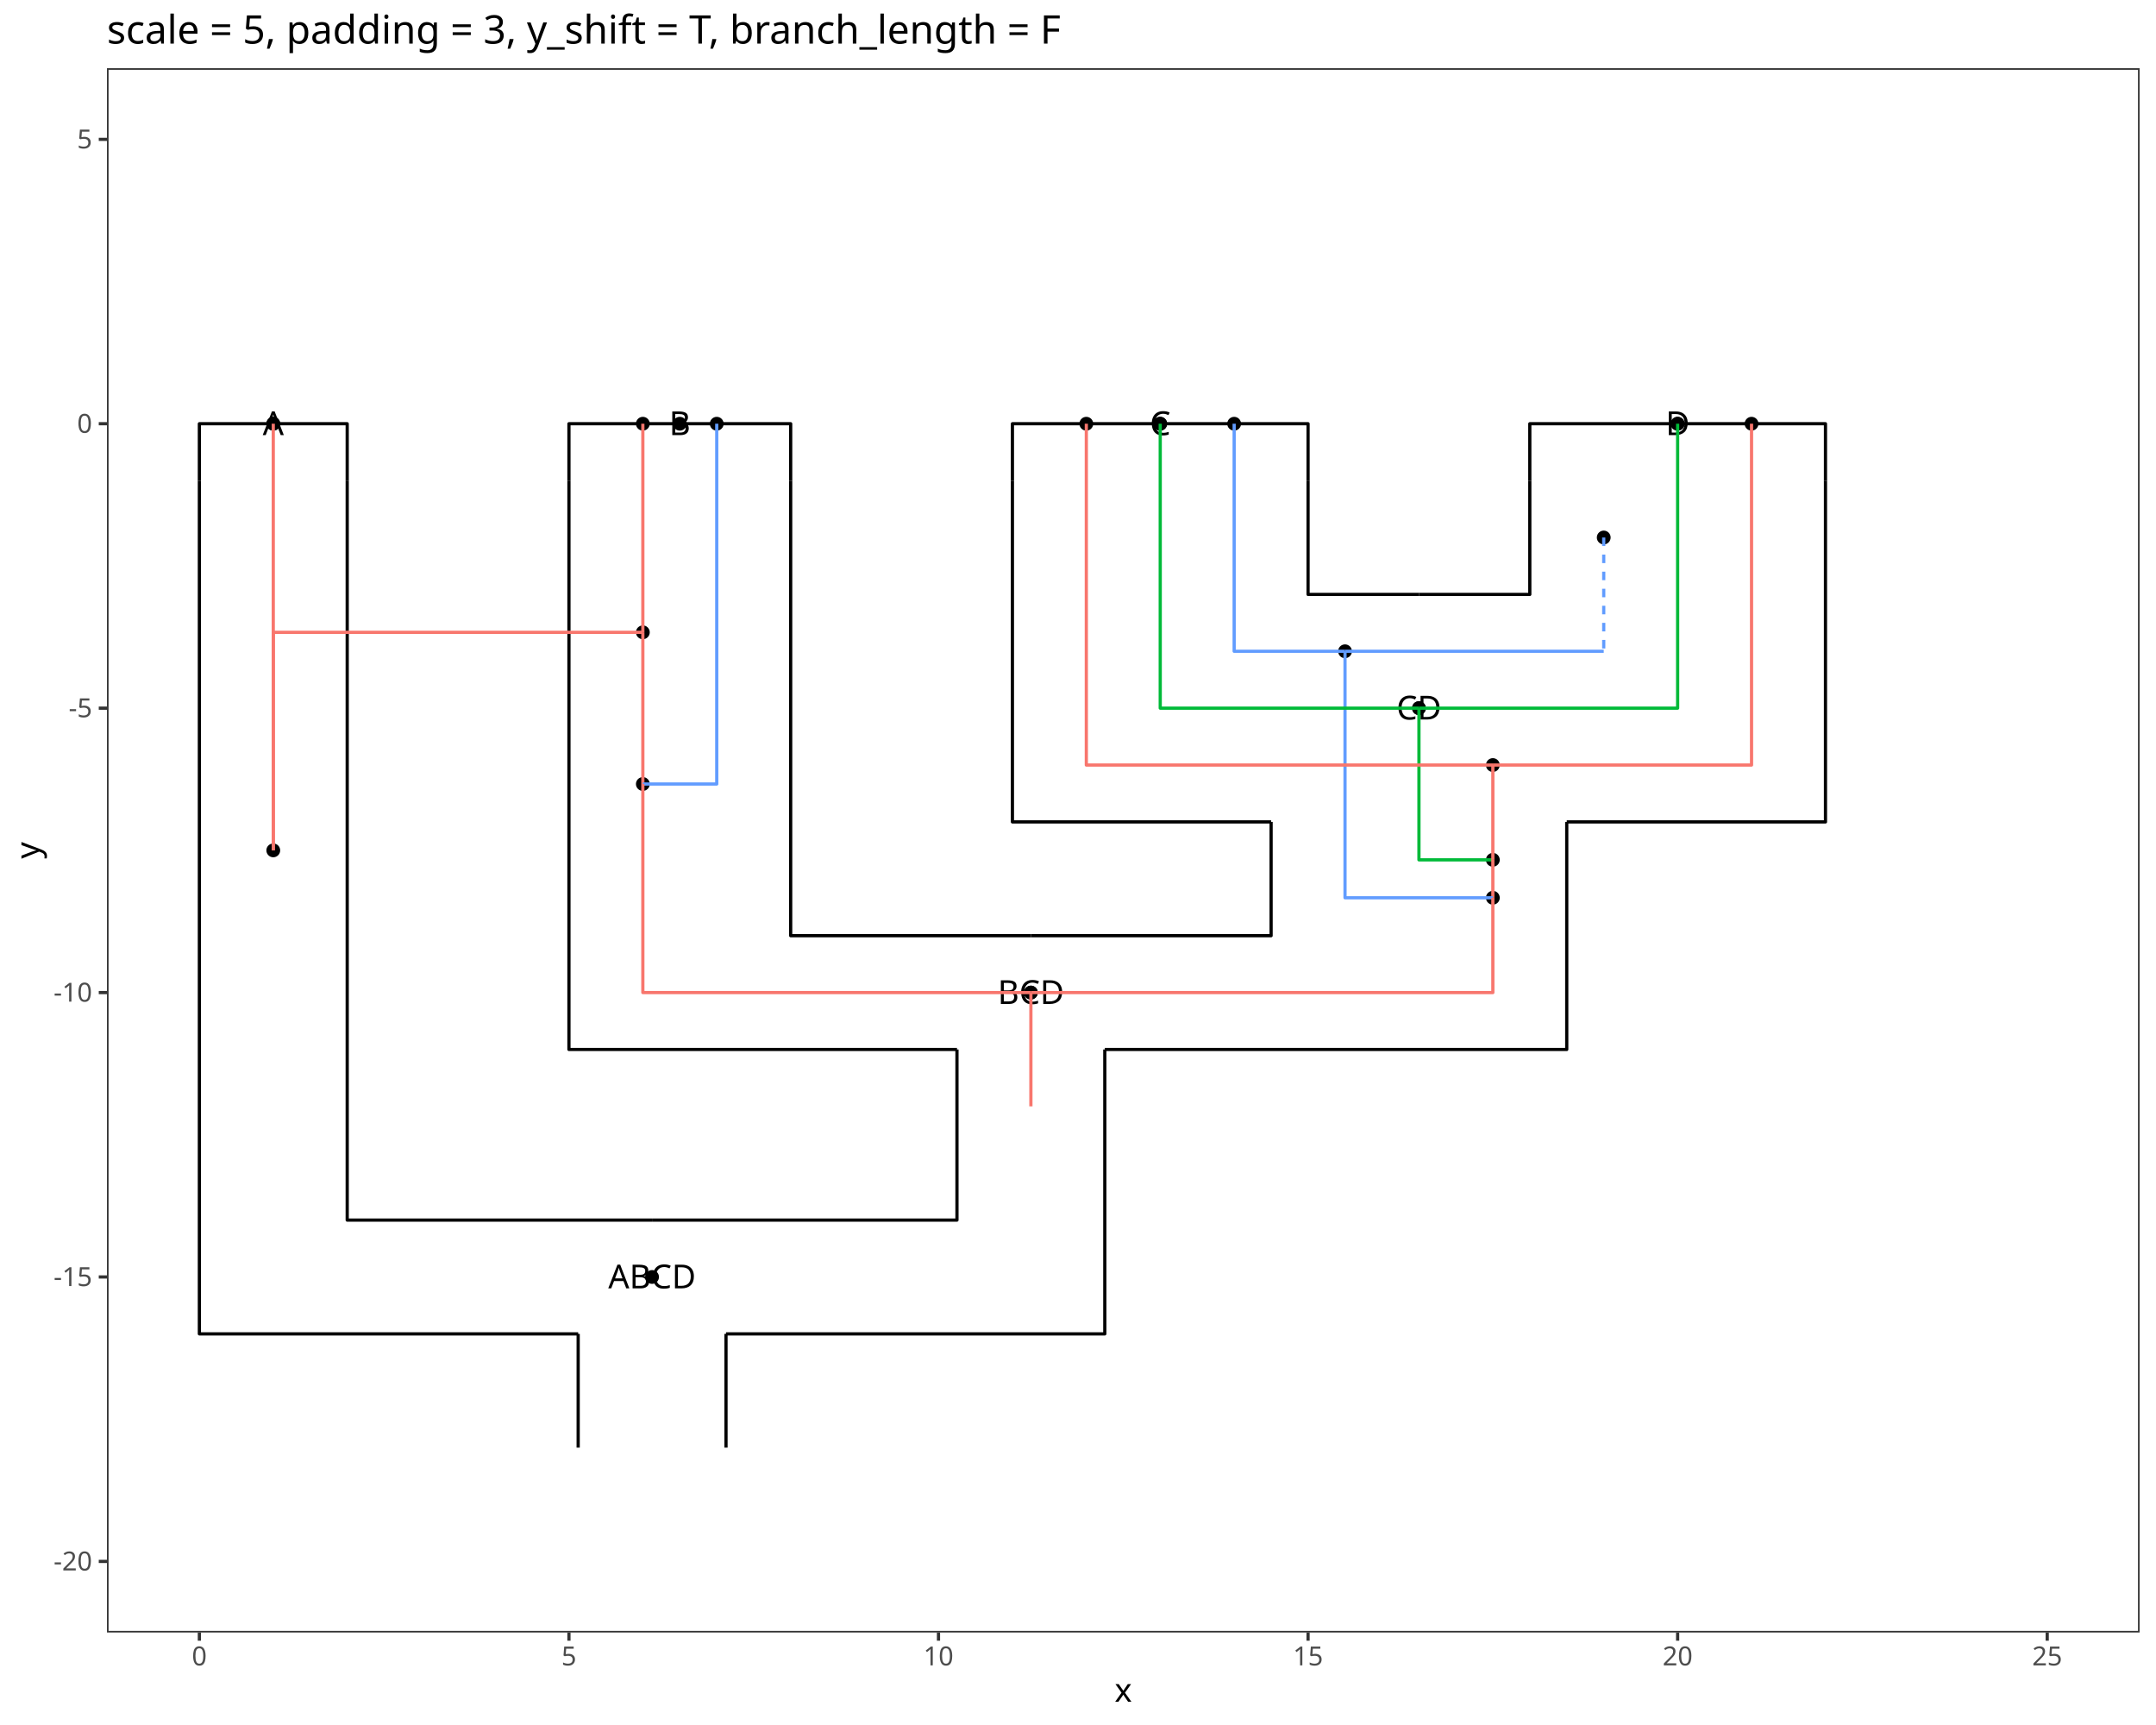
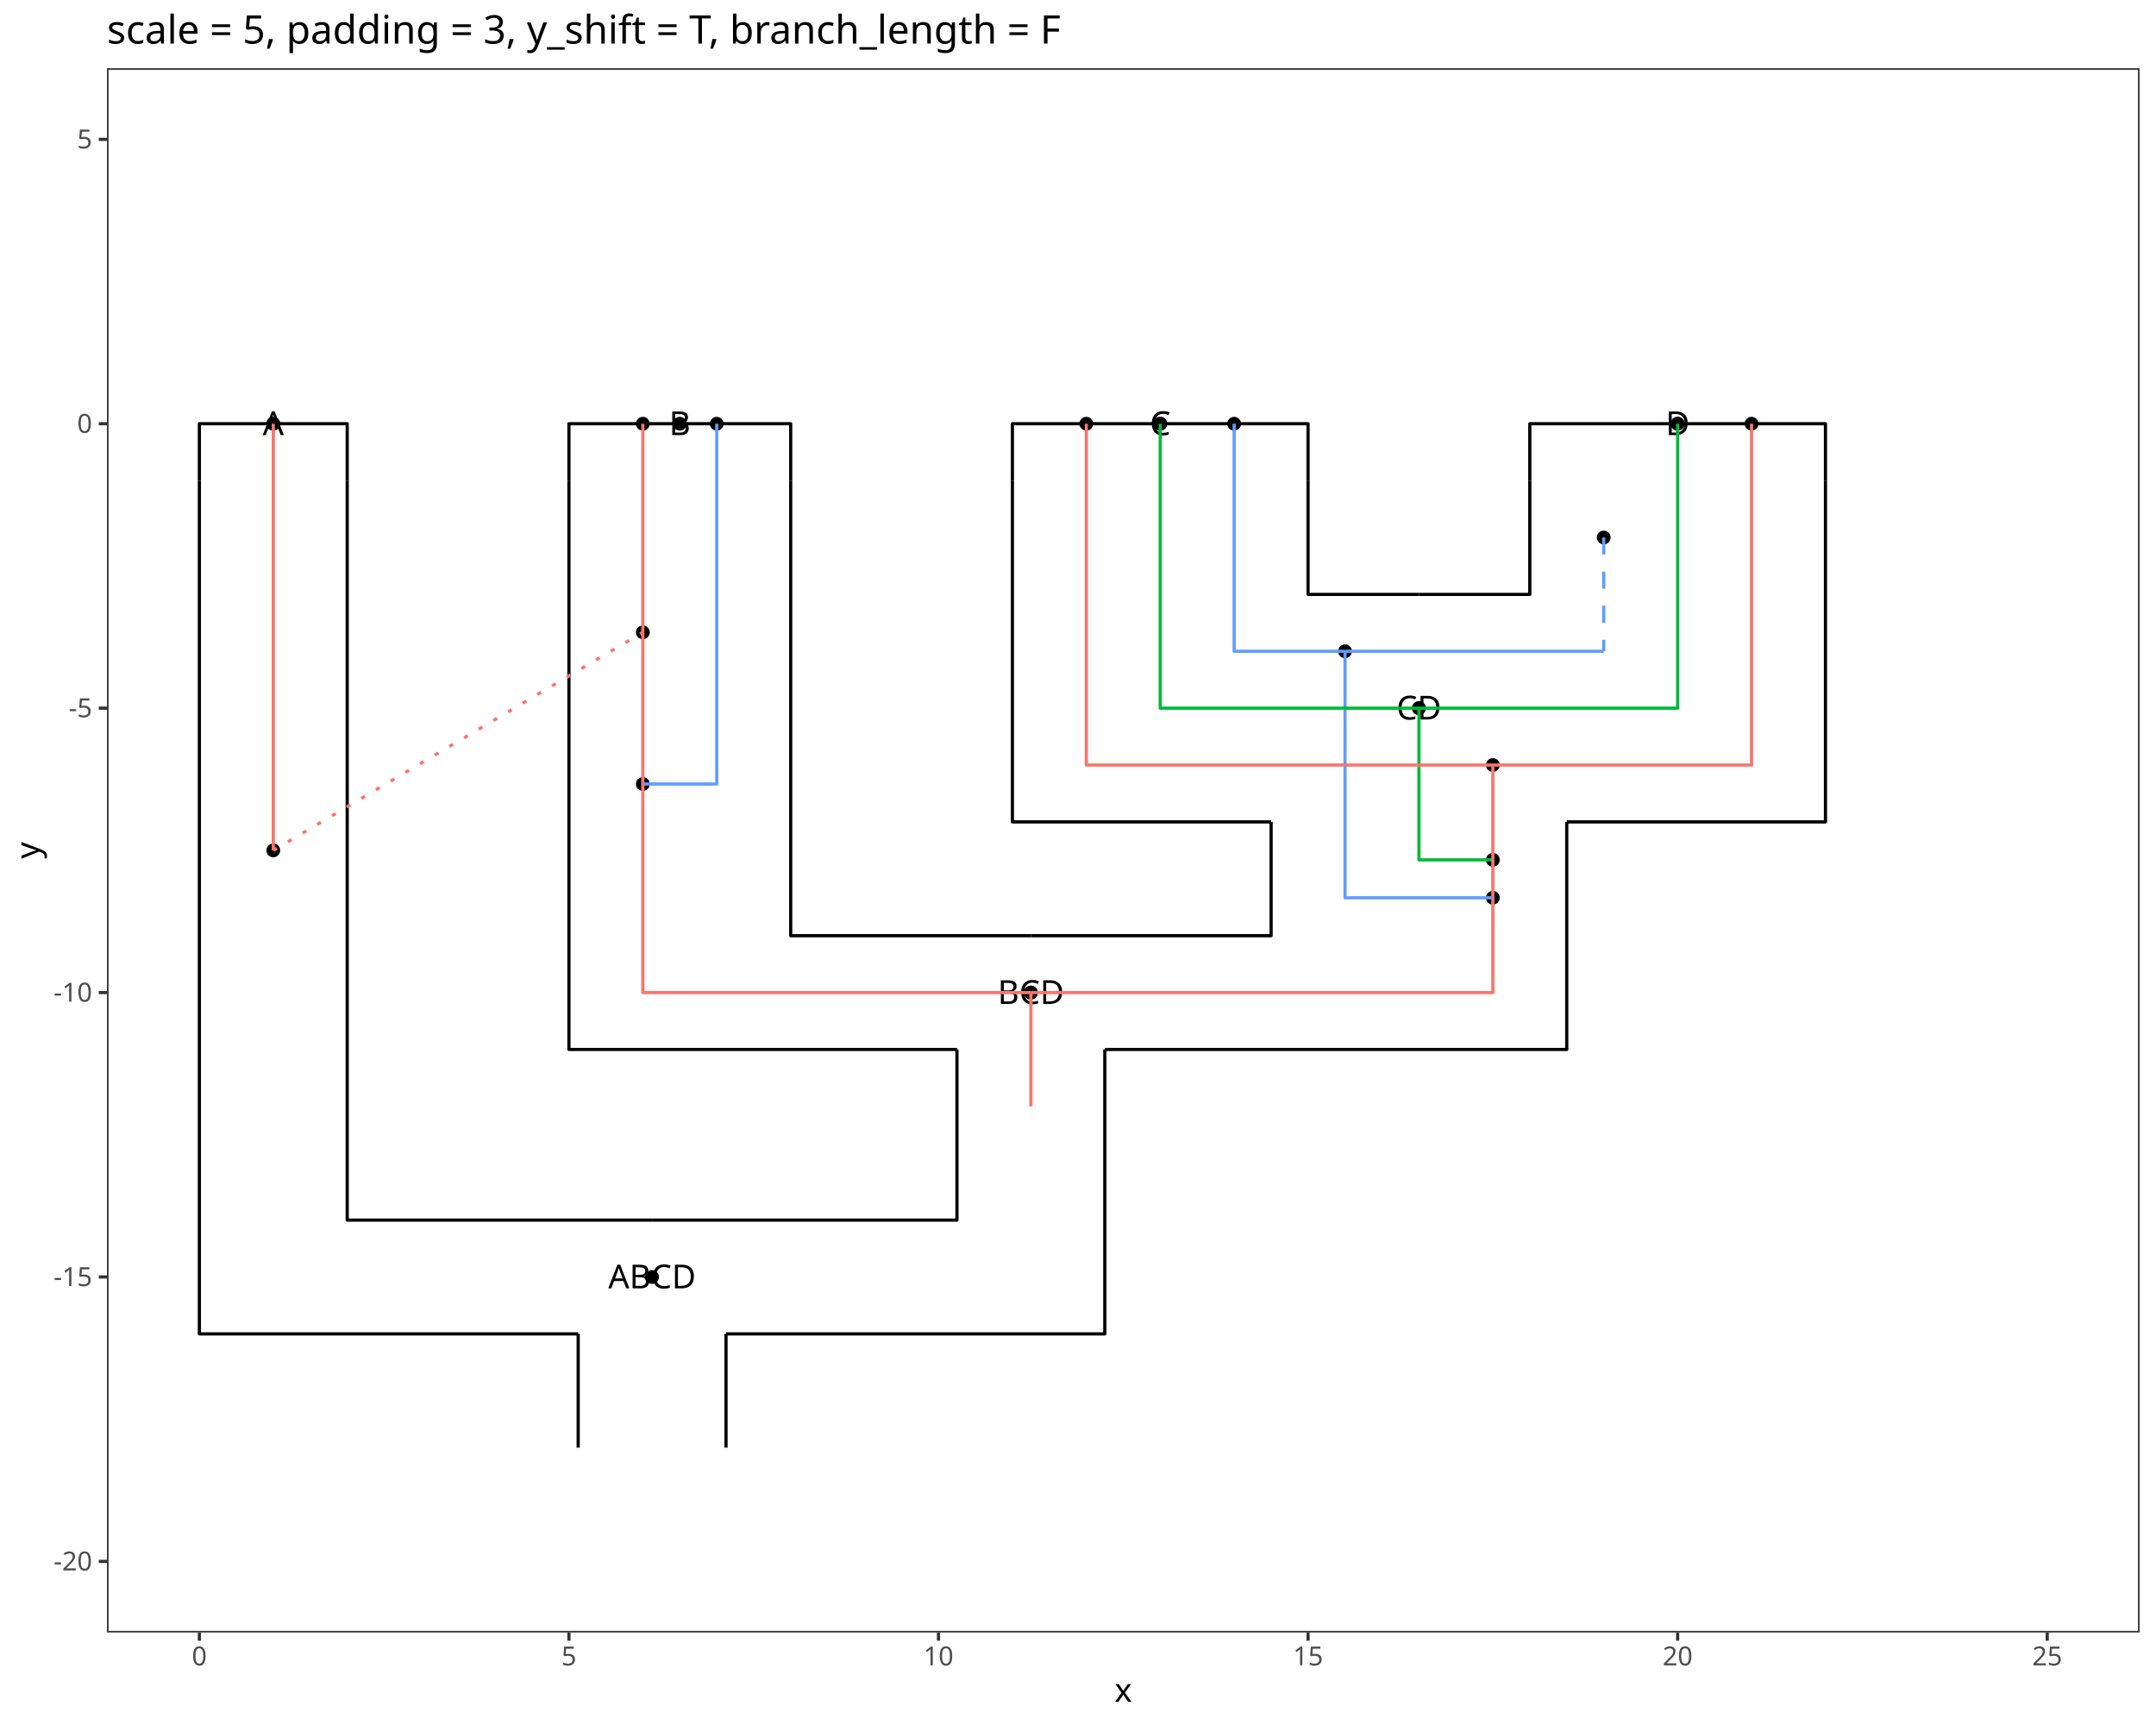
<svg xmlns="http://www.w3.org/2000/svg" class="svglite" data-engine-version="2.0" width="720.00pt" height="576.00pt" viewBox="0 0 720.00 576.00">
  <defs>
    <style type="text/css">
    .svglite line, .svglite polyline, .svglite polygon, .svglite path, .svglite rect, .svglite circle {
      fill: none;
      stroke: #000000;
      stroke-linecap: round;
      stroke-linejoin: round;
      stroke-miterlimit: 10.00;
    }
  </style>
  </defs>
  <rect width="100%" height="100%" style="stroke: none; fill: #FFFFFF;" />
  <defs>
    <clipPath id="cpMC4wMHw3MjAuMDB8MC4wMHw1NzYuMDA=">
      <rect x="0.00" y="0.00" width="720.00" height="576.00" />
    </clipPath>
  </defs>
  <g clip-path="url(#cpMC4wMHw3MjAuMDB8MC4wMHw1NzYuMDA=)">
    <rect x="0.00" y="0.00" width="720.00" height="576.00" style="stroke-width: 1.07; stroke: #FFFFFF; fill: #FFFFFF;" />
  </g>
  <defs>
    <clipPath id="cpMzUuNzJ8NzE0LjUyfDIyLjc4fDU0NS4xMQ==">
      <rect x="35.72" y="22.78" width="678.80" height="522.33" />
    </clipPath>
  </defs>
  <g clip-path="url(#cpMzUuNzJ8NzE0LjUyfDIyLjc4fDU0NS4xMQ==)">
    <rect x="35.72" y="22.78" width="678.80" height="522.33" style="stroke-width: 1.07; stroke: none; fill: #FFFFFF;" />
    <polyline points="66.58,160.49 66.58,141.49 115.95,141.49 115.95,160.49 " style="stroke-width: 1.07; stroke-linecap: butt;" />
    <polyline points="115.95,160.49 115.95,407.41 217.76,407.41 " style="stroke-width: 1.07; stroke-linecap: butt;" />
    <polyline points="217.76,407.41 319.58,407.41 319.58,350.43 " style="stroke-width: 1.07; stroke-linecap: butt;" />
    <polyline points="66.58,160.49 66.58,445.40 193.08,445.40 " style="stroke-width: 1.07; stroke-linecap: butt;" />
    <polyline points="242.45,445.40 368.95,445.40 368.95,350.43 " style="stroke-width: 1.07; stroke-linecap: butt;" />
    <polyline points="193.08,445.40 193.08,483.38 " style="stroke-width: 1.07; stroke-linecap: butt;" />
    <polyline points="242.45,445.40 242.45,483.38 " style="stroke-width: 1.07; stroke-linecap: butt;" />
    <polyline points="190.00,160.49 190.00,141.49 264.05,141.49 264.05,160.49 " style="stroke-width: 1.07; stroke-linecap: butt;" />
    <polyline points="264.05,160.49 264.05,312.44 344.27,312.44 " style="stroke-width: 1.07; stroke-linecap: butt;" />
    <polyline points="344.27,312.44 424.49,312.44 424.49,274.45 " style="stroke-width: 1.07; stroke-linecap: butt;" />
    <polyline points="190.00,160.49 190.00,350.43 319.58,350.43 " style="stroke-width: 1.07; stroke-linecap: butt;" />
    <polyline points="368.95,350.43 523.22,350.43 523.22,274.45 " style="stroke-width: 1.07; stroke-linecap: butt;" />
    <polyline points="338.10,160.49 338.10,141.49 436.83,141.49 436.83,160.49 " style="stroke-width: 1.07; stroke-linecap: butt;" />
    <polyline points="436.83,160.49 436.83,198.48 473.86,198.48 " style="stroke-width: 1.07; stroke-linecap: butt;" />
    <polyline points="473.86,198.48 510.88,198.48 510.88,160.49 " style="stroke-width: 1.07; stroke-linecap: butt;" />
    <polyline points="338.10,160.49 338.10,274.45 424.49,274.45 " style="stroke-width: 1.07; stroke-linecap: butt;" />
    <polyline points="523.22,274.45 609.62,274.45 609.62,160.49 " style="stroke-width: 1.07; stroke-linecap: butt;" />
    <polyline points="510.88,160.49 510.88,141.49 609.62,141.49 609.62,160.49 " style="stroke-width: 1.07; stroke-linecap: butt;" />
    <circle cx="217.76" cy="426.40" r="1.95" style="stroke-width: 0.71; fill: #000000;" />
    <circle cx="91.26" cy="141.49" r="1.95" style="stroke-width: 0.71; fill: #000000;" />
    <circle cx="344.27" cy="331.43" r="1.95" style="stroke-width: 0.71; fill: #000000;" />
    <circle cx="227.02" cy="141.49" r="1.95" style="stroke-width: 0.71; fill: #000000;" />
    <circle cx="473.86" cy="236.46" r="1.95" style="stroke-width: 0.71; fill: #000000;" />
    <circle cx="387.46" cy="141.49" r="1.95" style="stroke-width: 0.71; fill: #000000;" />
    <circle cx="560.25" cy="141.49" r="1.95" style="stroke-width: 0.71; fill: #000000;" />
    <text x="217.76" y="430.20" text-anchor="middle" style="font-size: 11.04px; font-family: sans;" textLength="30.68px" lengthAdjust="spacingAndGlyphs">ABCD</text>
    <text x="91.26" y="145.29" text-anchor="middle" style="font-size: 11.04px; font-family: sans;" textLength="7.37px" lengthAdjust="spacingAndGlyphs">A</text>
    <text x="344.27" y="335.23" text-anchor="middle" style="font-size: 11.04px; font-family: sans;" textLength="23.32px" lengthAdjust="spacingAndGlyphs">BCD</text>
    <text x="227.02" y="145.29" text-anchor="middle" style="font-size: 11.04px; font-family: sans;" textLength="7.37px" lengthAdjust="spacingAndGlyphs">B</text>
    <text x="473.86" y="240.26" text-anchor="middle" style="font-size: 11.04px; font-family: sans;" textLength="15.95px" lengthAdjust="spacingAndGlyphs">CD</text>
    <text x="387.46" y="145.29" text-anchor="middle" style="font-size: 11.04px; font-family: sans;" textLength="7.98px" lengthAdjust="spacingAndGlyphs">C</text>
    <text x="560.25" y="145.29" text-anchor="middle" style="font-size: 11.04px; font-family: sans;" textLength="7.98px" lengthAdjust="spacingAndGlyphs">D</text>
    <circle cx="344.27" cy="331.43" r="1.95" style="stroke-width: 0.71; fill: #000000;" />
    <circle cx="214.68" cy="261.79" r="1.95" style="stroke-width: 0.71; fill: #000000;" />
    <circle cx="214.68" cy="211.14" r="1.95" style="stroke-width: 0.71; fill: #000000;" />
    <circle cx="91.26" cy="283.95" r="1.95" style="stroke-width: 0.71; fill: #000000;" />
    <circle cx="91.26" cy="141.49" r="1.95" style="stroke-width: 0.71; fill: #000000;" />
    <circle cx="214.68" cy="141.49" r="1.95" style="stroke-width: 0.71; fill: #000000;" />
    <circle cx="239.36" cy="141.49" r="1.95" style="stroke-width: 0.71; fill: #000000;" />
    <circle cx="498.54" cy="299.78" r="1.95" style="stroke-width: 0.71; fill: #000000;" />
    <circle cx="498.54" cy="287.11" r="1.95" style="stroke-width: 0.71; fill: #000000;" />
    <circle cx="498.54" cy="255.46" r="1.95" style="stroke-width: 0.71; fill: #000000;" />
    <circle cx="362.78" cy="141.49" r="1.95" style="stroke-width: 0.71; fill: #000000;" />
    <circle cx="584.93" cy="141.49" r="1.95" style="stroke-width: 0.71; fill: #000000;" />
    <circle cx="473.86" cy="236.46" r="1.95" style="stroke-width: 0.71; fill: #000000;" />
    <circle cx="387.46" cy="141.49" r="1.95" style="stroke-width: 0.71; fill: #000000;" />
    <circle cx="560.25" cy="141.49" r="1.95" style="stroke-width: 0.71; fill: #000000;" />
    <circle cx="449.17" cy="217.47" r="1.95" style="stroke-width: 0.71; fill: #000000;" />
    <circle cx="412.15" cy="141.49" r="1.95" style="stroke-width: 0.71; fill: #000000;" />
    <circle cx="535.57" cy="179.48" r="1.95" style="stroke-width: 0.71; fill: #000000;" />
    <polyline points="473.86,236.46 560.25,236.46 560.25,141.49 " style="stroke-width: 1.07; stroke: #00BA38; stroke-linecap: butt;" />
    <polyline points="473.86,236.46 473.86,287.11 498.54,287.11 " style="stroke-width: 1.07; stroke: #00BA38; stroke-linecap: butt;" />
-     <polyline points="498.54,299.78 498.54,299.78 498.54,287.11 " style="stroke-width: 1.07; stroke: #F8766D; stroke-linecap: butt;" />
+     <polyline points="498.54,287.11 498.54,299.78 498.54,299.78 " style="stroke-width: 1.07; stroke: #F8766D; stroke-linecap: butt;" />
    <polyline points="412.15,141.49 412.15,217.47 449.17,217.47 " style="stroke-width: 1.07; stroke: #619CFF; stroke-linecap: butt;" />
    <polyline points="449.17,217.47 535.57,217.47 " style="stroke-width: 1.07; stroke: #619CFF; stroke-linecap: butt;" />
-     <polyline points="535.57,179.48 535.57,217.47 " style="stroke-width: 1.07; stroke: #619CFF; stroke-dasharray: 2.85,2.85; stroke-linecap: butt;" />
+     <polyline points="535.57,179.48 535.57,217.47 " style="stroke-width: 1.07; stroke: #619CFF; stroke-dasharray: 5.69,5.69; stroke-linecap: butt;" />
    <polyline points="449.17,217.47 449.17,299.78 498.54,299.78 " style="stroke-width: 1.07; stroke: #619CFF; stroke-linecap: butt;" />
    <polyline points="344.27,331.43 498.54,331.43 498.54,299.78 " style="stroke-width: 1.07; stroke: #F8766D; stroke-linecap: butt;" />
    <polyline points="344.27,331.43 344.27,369.42 " style="stroke-width: 1.07; stroke: #F8766D; stroke-linecap: butt;" />
-     <polyline points="91.26,283.95 91.26,283.95 91.26,141.49 " style="stroke-width: 1.07; stroke: #F8766D; stroke-linecap: butt;" />
-     <polyline points="91.26,283.95 91.26,211.14 214.68,211.14 " style="stroke-width: 1.07; stroke: #F8766D; stroke-linecap: butt;" />
-     <polyline points="214.68,211.14 214.68,211.14 214.68,141.49 " style="stroke-width: 1.07; stroke: #F8766D; stroke-linecap: butt;" />
-     <polyline points="214.68,261.79 214.68,261.79 214.68,211.14 " style="stroke-width: 1.07; stroke: #F8766D; stroke-linecap: butt;" />
+     <polyline points="91.26,141.49 91.26,283.95 91.26,283.95 " style="stroke-width: 1.07; stroke: #F8766D; stroke-linecap: butt;" />
+     <polyline points="91.26,283.95 214.68,211.14 " style="stroke-width: 1.07; stroke: #F8766D; stroke-dasharray: 1.42,4.27; stroke-linecap: butt;" />
+     <polyline points="214.68,141.49 214.68,211.14 214.68,211.14 " style="stroke-width: 1.07; stroke: #F8766D; stroke-linecap: butt;" />
+     <polyline points="214.68,211.14 214.68,261.79 214.68,261.79 " style="stroke-width: 1.07; stroke: #F8766D; stroke-linecap: butt;" />
    <polyline points="214.68,261.79 239.36,261.79 239.36,141.49 " style="stroke-width: 1.07; stroke: #619CFF; stroke-linecap: butt;" />
    <polyline points="214.68,261.79 214.68,331.43 344.27,331.43 " style="stroke-width: 1.07; stroke: #F8766D; stroke-linecap: butt;" />
    <polyline points="362.78,141.49 362.78,255.46 498.54,255.46 " style="stroke-width: 1.07; stroke: #F8766D; stroke-linecap: butt;" />
    <polyline points="498.54,255.46 584.93,255.46 584.93,141.49 " style="stroke-width: 1.07; stroke: #F8766D; stroke-linecap: butt;" />
-     <polyline points="498.54,287.11 498.54,287.11 498.54,255.46 " style="stroke-width: 1.07; stroke: #F8766D; stroke-linecap: butt;" />
+     <polyline points="498.54,255.46 498.54,287.11 498.54,287.11 " style="stroke-width: 1.07; stroke: #F8766D; stroke-linecap: butt;" />
    <polyline points="387.46,141.49 387.46,236.46 473.86,236.46 " style="stroke-width: 1.07; stroke: #00BA38; stroke-linecap: butt;" />
    <circle cx="683.67" cy="46.53" r="1.95" style="stroke-width: 0.71; stroke: none;" />
    <circle cx="217.76" cy="521.37" r="1.95" style="stroke-width: 0.71; stroke: none;" />
    <rect x="35.72" y="22.78" width="678.80" height="522.33" style="stroke-width: 1.07; stroke: #333333;" />
  </g>
  <g clip-path="url(#cpMC4wMHw3MjAuMDB8MC4wMHw1NzYuMDA=)">
    <text x="30.79" y="524.40" text-anchor="end" style="font-size: 8.80px; fill: #4D4D4D; font-family: sans;" textLength="12.72px" lengthAdjust="spacingAndGlyphs">-20</text>
    <text x="30.79" y="429.43" text-anchor="end" style="font-size: 8.80px; fill: #4D4D4D; font-family: sans;" textLength="12.72px" lengthAdjust="spacingAndGlyphs">-15</text>
    <text x="30.79" y="334.46" text-anchor="end" style="font-size: 8.80px; fill: #4D4D4D; font-family: sans;" textLength="12.72px" lengthAdjust="spacingAndGlyphs">-10</text>
    <text x="30.79" y="239.49" text-anchor="end" style="font-size: 8.80px; fill: #4D4D4D; font-family: sans;" textLength="7.82px" lengthAdjust="spacingAndGlyphs">-5</text>
    <text x="30.79" y="144.52" text-anchor="end" style="font-size: 8.80px; fill: #4D4D4D; font-family: sans;" textLength="4.89px" lengthAdjust="spacingAndGlyphs">0</text>
    <text x="30.79" y="49.55" text-anchor="end" style="font-size: 8.80px; fill: #4D4D4D; font-family: sans;" textLength="4.89px" lengthAdjust="spacingAndGlyphs">5</text>
    <polyline points="32.98,521.37 35.72,521.37 " style="stroke-width: 1.07; stroke: #333333; stroke-linecap: butt;" />
    <polyline points="32.98,426.40 35.72,426.40 " style="stroke-width: 1.07; stroke: #333333; stroke-linecap: butt;" />
    <polyline points="32.98,331.43 35.72,331.43 " style="stroke-width: 1.07; stroke: #333333; stroke-linecap: butt;" />
    <polyline points="32.98,236.46 35.72,236.46 " style="stroke-width: 1.07; stroke: #333333; stroke-linecap: butt;" />
    <polyline points="32.98,141.49 35.72,141.49 " style="stroke-width: 1.07; stroke: #333333; stroke-linecap: butt;" />
    <polyline points="32.98,46.53 35.72,46.53 " style="stroke-width: 1.07; stroke: #333333; stroke-linecap: butt;" />
    <polyline points="66.58,547.85 66.58,545.11 " style="stroke-width: 1.07; stroke: #333333; stroke-linecap: butt;" />
    <polyline points="190.00,547.85 190.00,545.11 " style="stroke-width: 1.07; stroke: #333333; stroke-linecap: butt;" />
    <polyline points="313.41,547.85 313.41,545.11 " style="stroke-width: 1.07; stroke: #333333; stroke-linecap: butt;" />
    <polyline points="436.83,547.85 436.83,545.11 " style="stroke-width: 1.07; stroke: #333333; stroke-linecap: butt;" />
    <polyline points="560.25,547.85 560.25,545.11 " style="stroke-width: 1.07; stroke: #333333; stroke-linecap: butt;" />
    <polyline points="683.67,547.85 683.67,545.11 " style="stroke-width: 1.07; stroke: #333333; stroke-linecap: butt;" />
    <text x="66.58" y="556.10" text-anchor="middle" style="font-size: 8.80px; fill: #4D4D4D; font-family: sans;" textLength="4.89px" lengthAdjust="spacingAndGlyphs">0</text>
    <text x="190.00" y="556.10" text-anchor="middle" style="font-size: 8.80px; fill: #4D4D4D; font-family: sans;" textLength="4.89px" lengthAdjust="spacingAndGlyphs">5</text>
    <text x="313.41" y="556.10" text-anchor="middle" style="font-size: 8.80px; fill: #4D4D4D; font-family: sans;" textLength="9.79px" lengthAdjust="spacingAndGlyphs">10</text>
    <text x="436.83" y="556.10" text-anchor="middle" style="font-size: 8.80px; fill: #4D4D4D; font-family: sans;" textLength="9.79px" lengthAdjust="spacingAndGlyphs">15</text>
    <text x="560.25" y="556.10" text-anchor="middle" style="font-size: 8.80px; fill: #4D4D4D; font-family: sans;" textLength="9.79px" lengthAdjust="spacingAndGlyphs">20</text>
    <text x="683.67" y="556.10" text-anchor="middle" style="font-size: 8.80px; fill: #4D4D4D; font-family: sans;" textLength="9.79px" lengthAdjust="spacingAndGlyphs">25</text>
    <text x="375.12" y="568.24" text-anchor="middle" style="font-size: 11.00px; font-family: sans;" textLength="5.50px" lengthAdjust="spacingAndGlyphs">x</text>
    <text transform="translate(13.05,283.95) rotate(-90)" text-anchor="middle" style="font-size: 11.00px; font-family: sans;" textLength="5.50px" lengthAdjust="spacingAndGlyphs">y</text>
    <text x="35.72" y="14.56" style="font-size: 13.20px; font-family: sans;" textLength="312.64px" lengthAdjust="spacingAndGlyphs">scale = 5, padding = 3, y_shift = T, branch_length = F</text>
  </g>
</svg>
